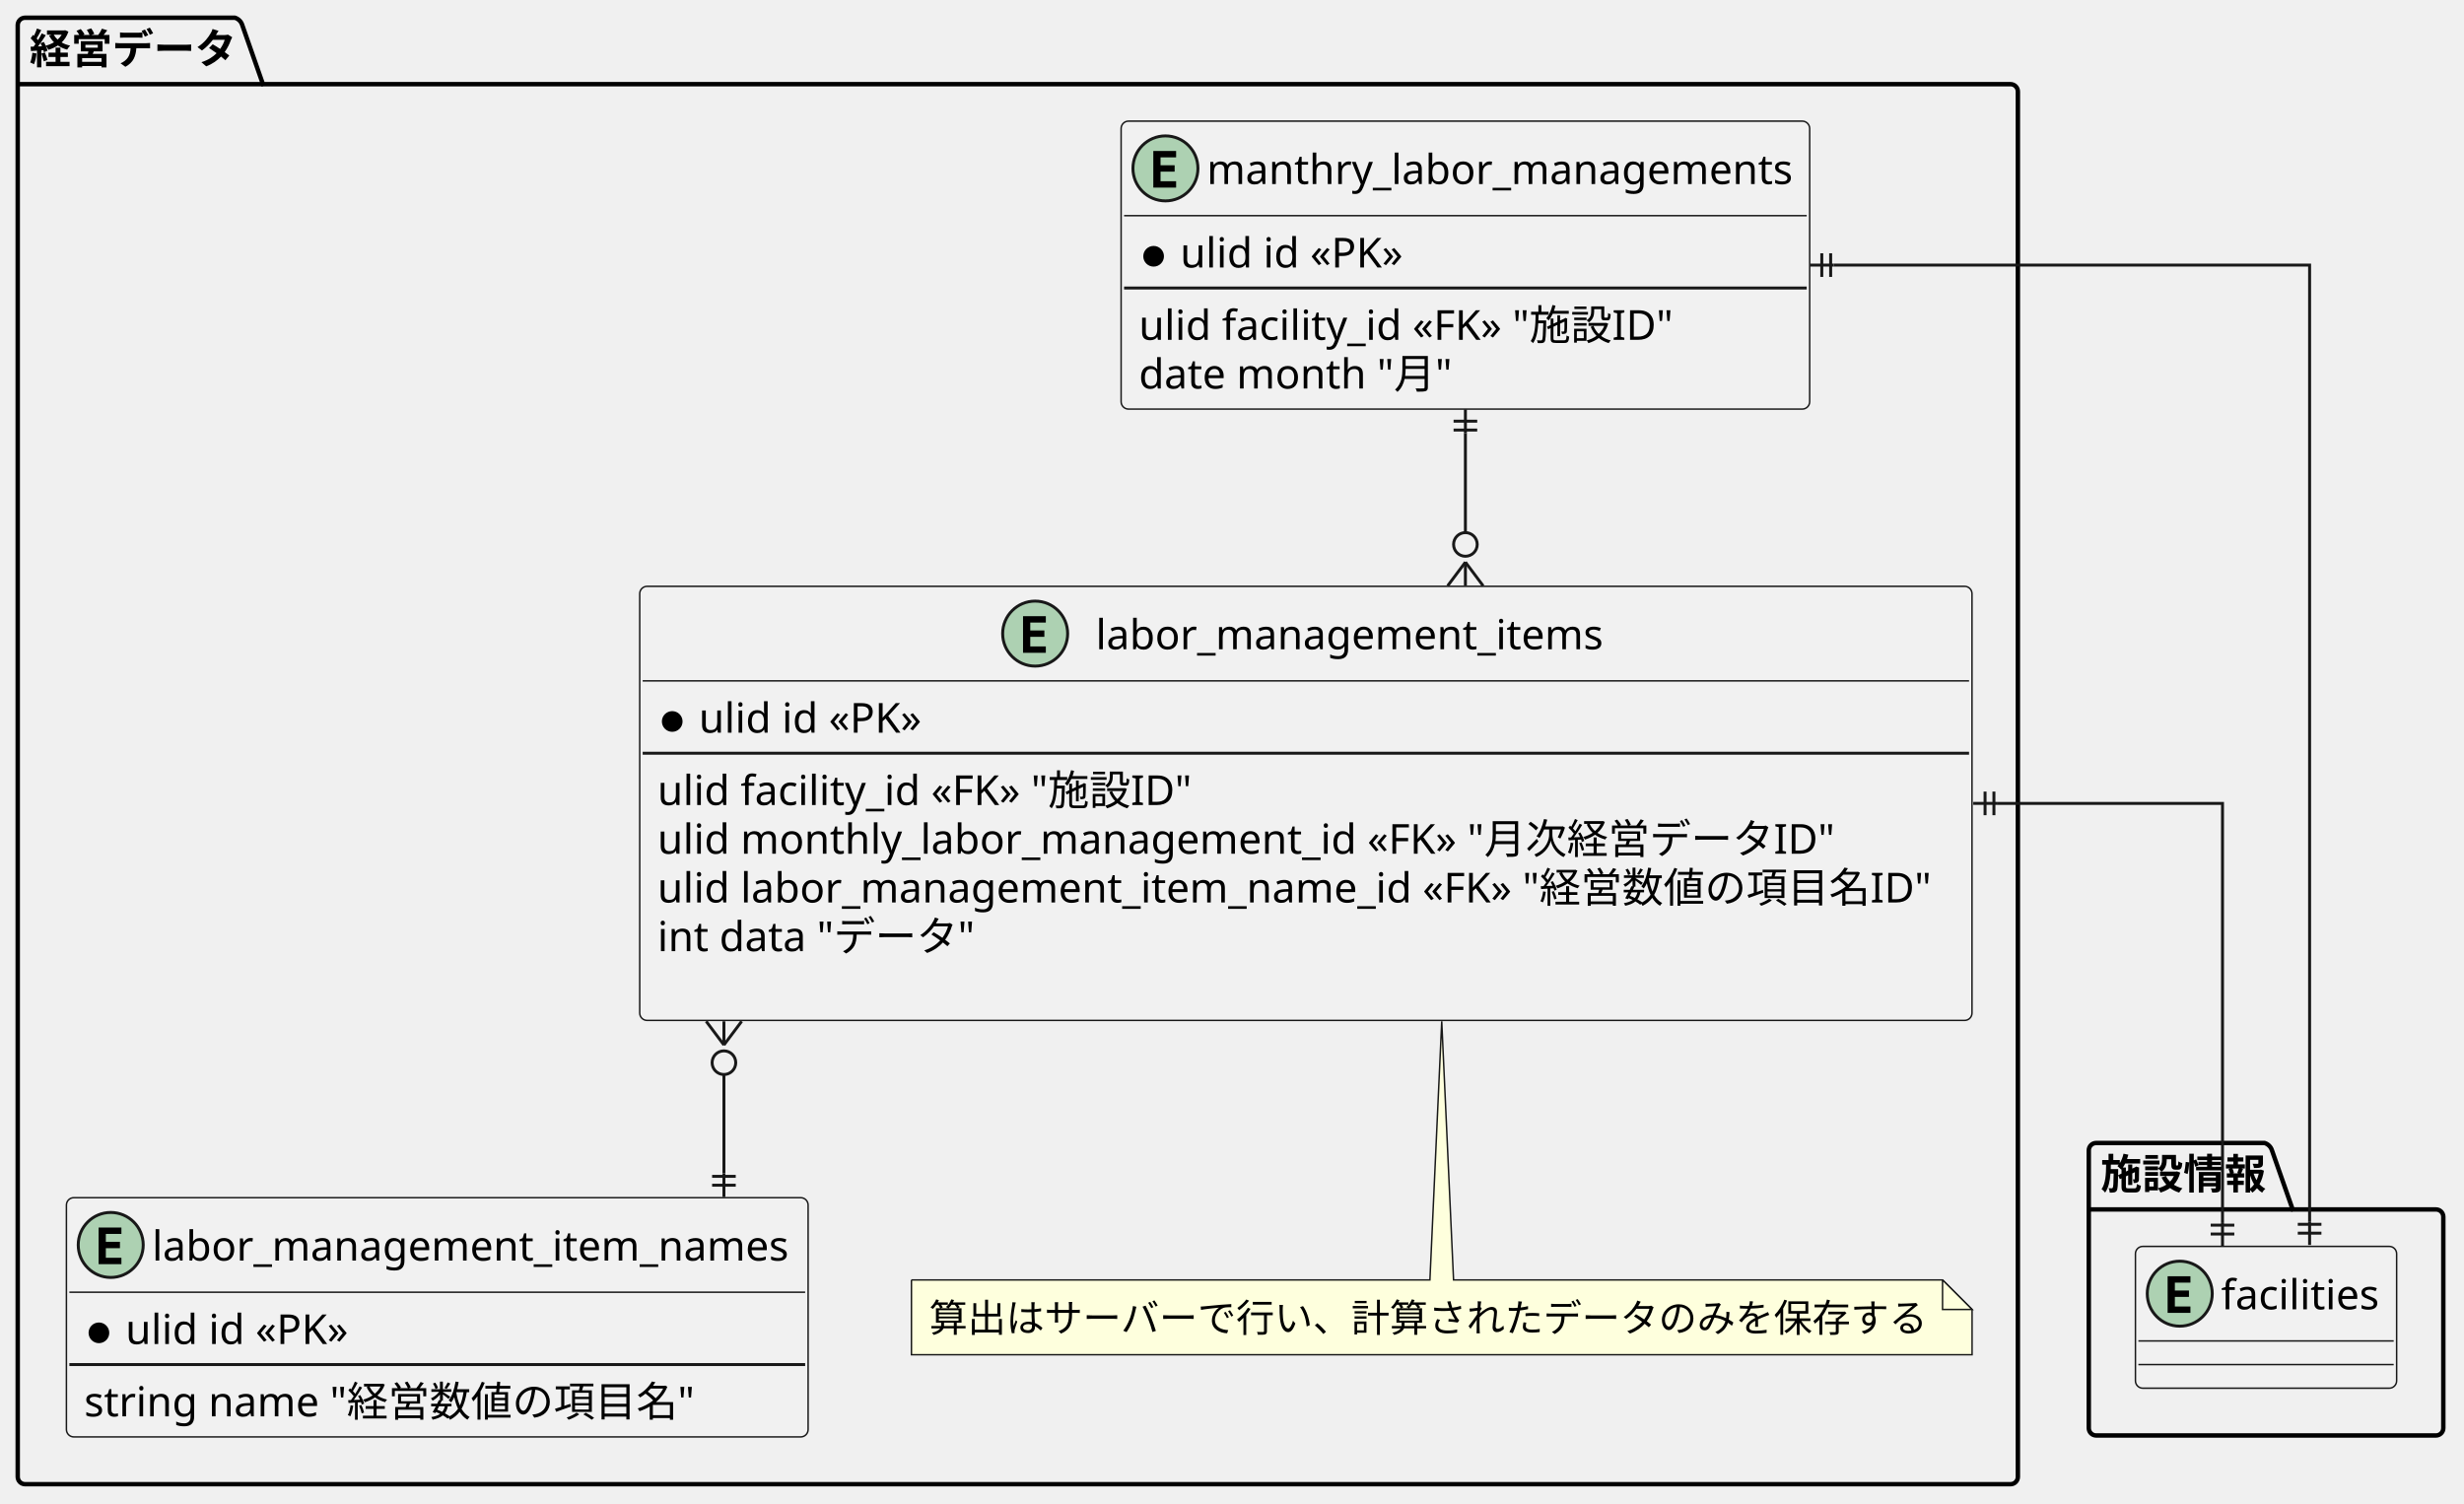
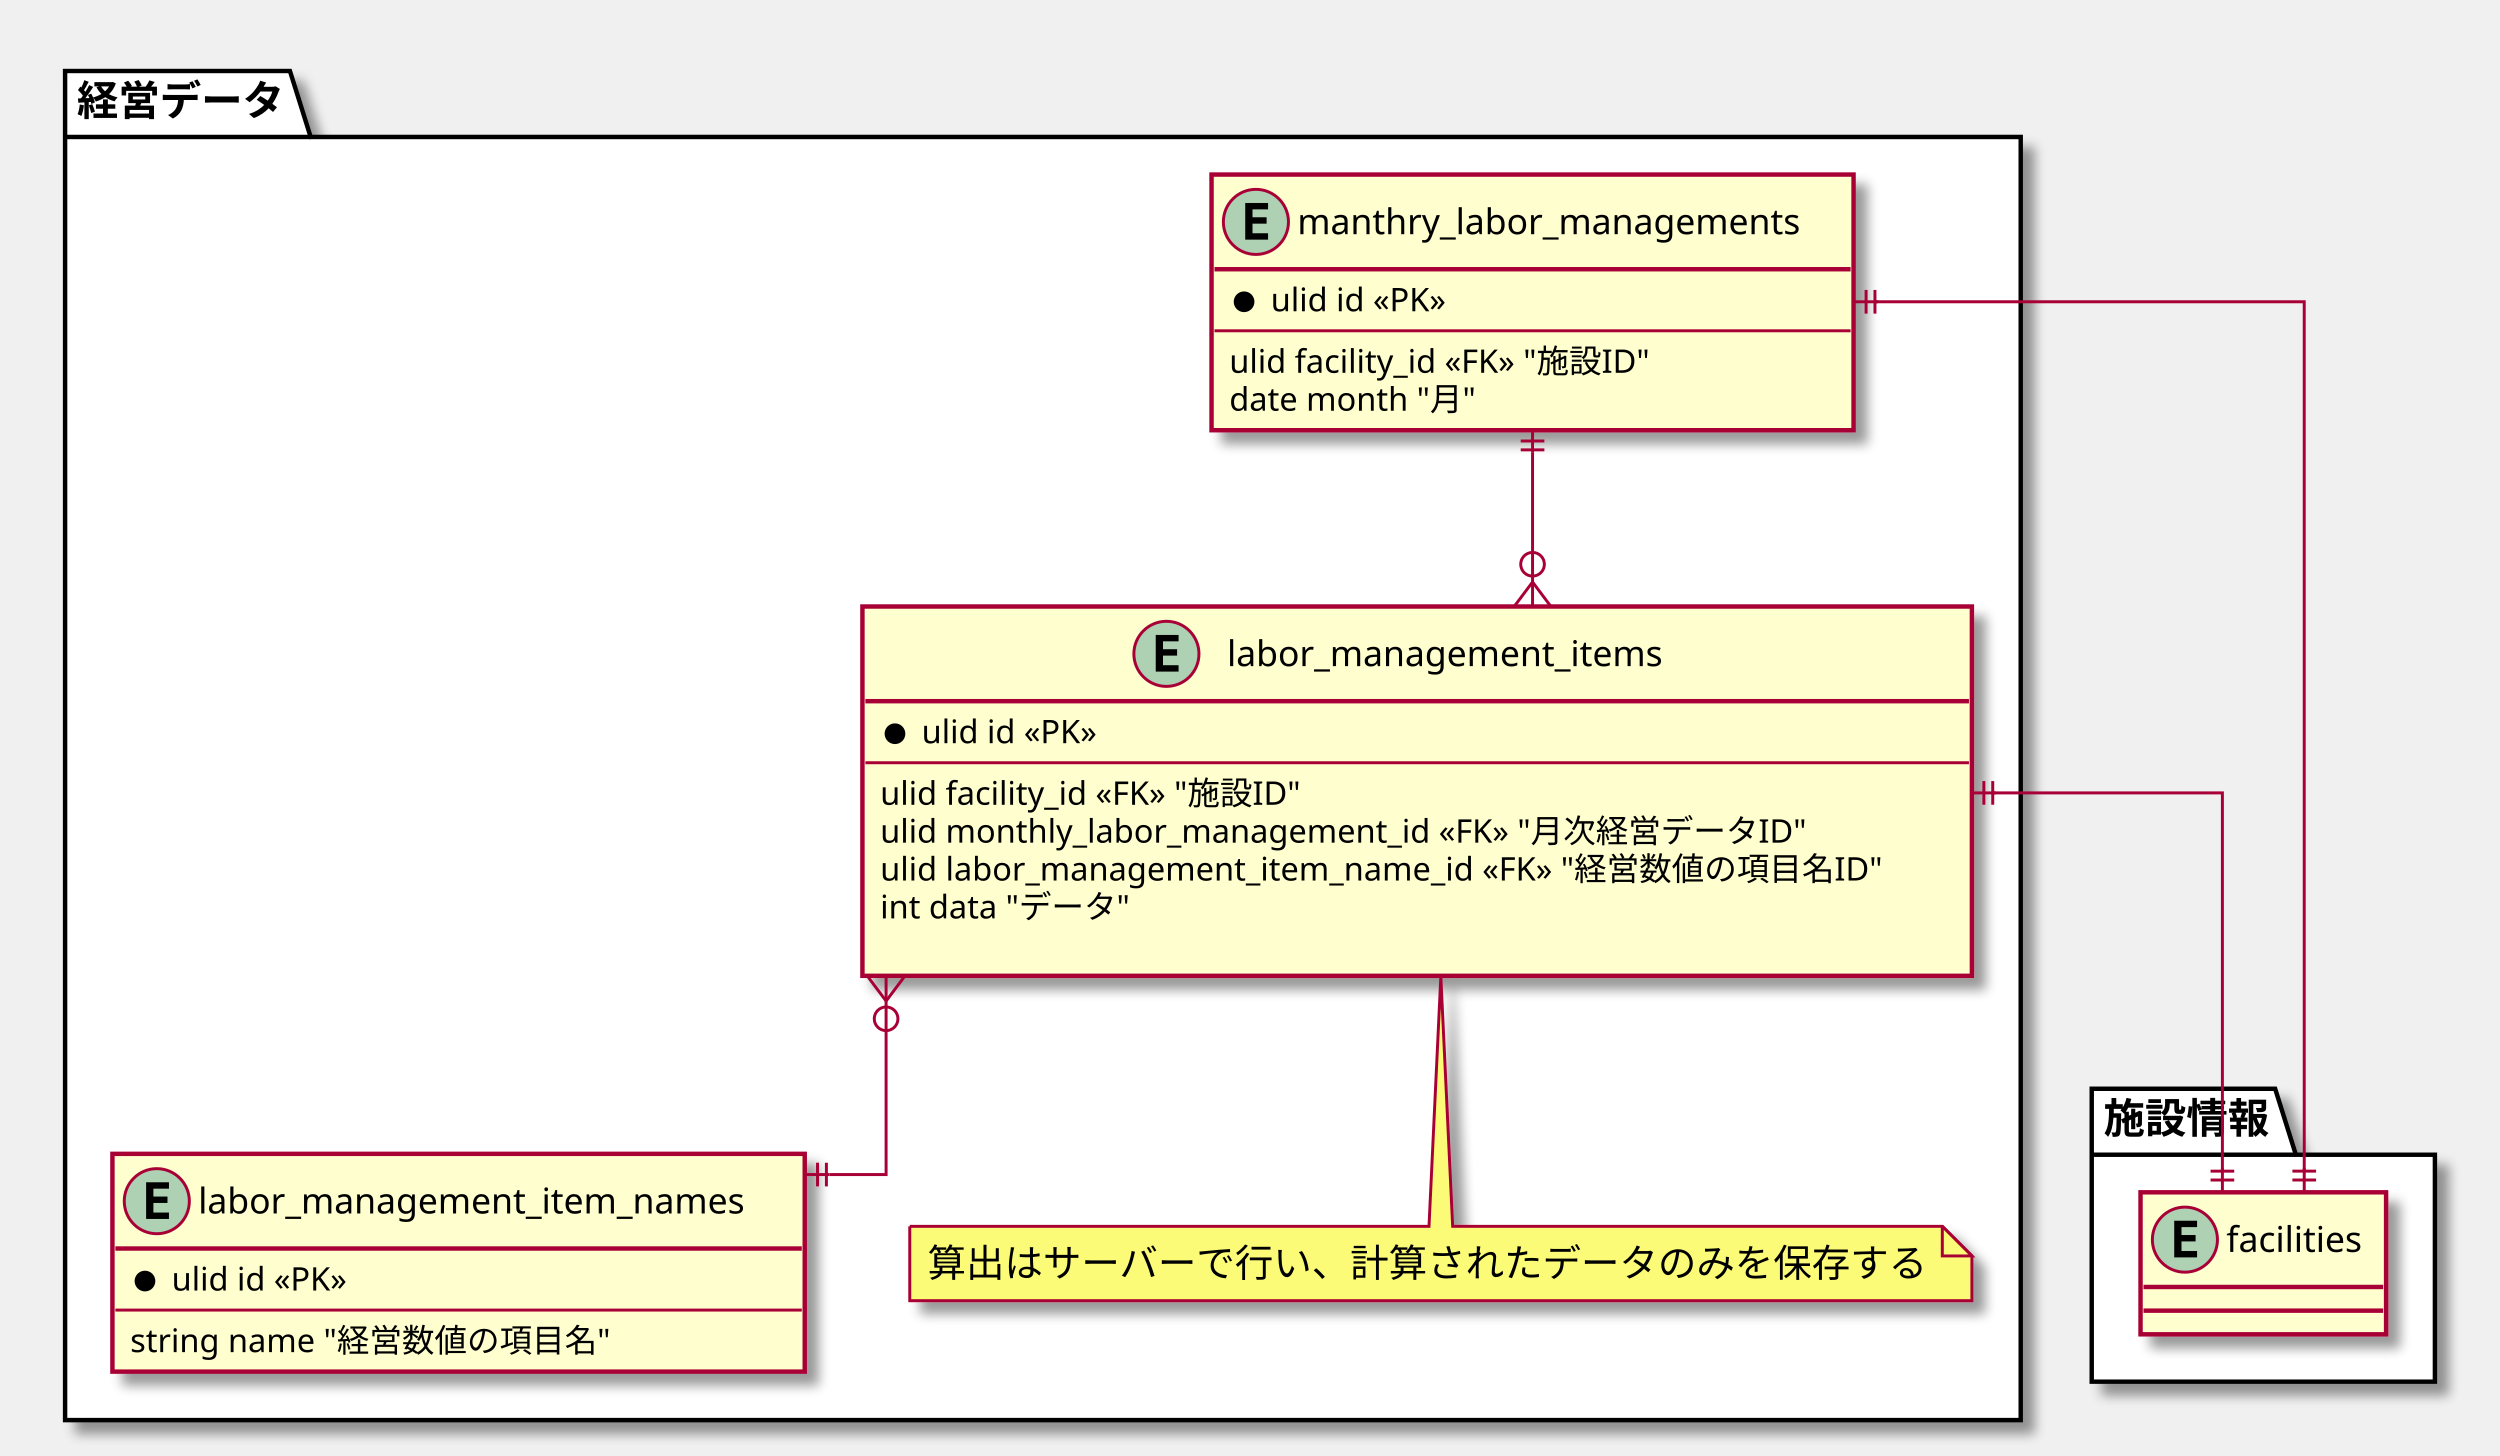
- <svg xmlns="http://www.w3.org/2000/svg" contentStyleType="text/css" height="509px" preserveAspectRatio="none" style="width:834px;height:509px;background:#FFFFFF;" version="1.1" viewBox="0 0 834 509" width="834px" zoomAndPan="magnify">
-   <defs />
+ <svg xmlns="http://www.w3.org/2000/svg" contentScriptType="application/ecmascript" contentStyleType="text/css" height="492px" preserveAspectRatio="none" style="width:845px;height:492px;" version="1.1" viewBox="0 0 845 492" width="845px" zoomAndPan="magnify">
+   <defs>
+     <filter height="300%" id="f1n43isifydl9s" width="300%" x="-1" y="-1">
+       <feGaussianBlur result="blurOut" stdDeviation="2.0" />
+       <feColorMatrix in="blurOut" result="blurOut2" type="matrix" values="0 0 0 0 0 0 0 0 0 0 0 0 0 0 0 0 0 0 .4 0" />
+       <feOffset dx="4.0" dy="4.0" in="blurOut2" result="blurOut3" />
+       <feBlend in="SourceGraphic" in2="blurOut3" mode="normal" />
+     </filter>
+   </defs>
  <g>
-     <g id="cluster_経営データ">
-       <path d="M8.5,6 L79.5,6 A3.75,3.75 0 0 1 82,8.5 L89,28.488 L680.5,28.488 A2.5,2.5 0 0 1 683,30.988 L683,499.87 A2.5,2.5 0 0 1 680.5,502.37 L8.5,502.37 A2.5,2.5 0 0 1 6,499.87 L6,8.5 A2.5,2.5 0 0 1 8.5,6 " fill="none" style="stroke:#000000;stroke-width:1.5;" />
-       <line style="stroke:#000000;stroke-width:1.5;" x1="6" x2="89" y1="28.488" y2="28.488" />
-       <text fill="#000000" font-family="sans-serif" font-size="14" font-weight="bold" lengthAdjust="spacing" textLength="70" x="10" y="21.535">経営データ</text>
-     </g>
-     <g id="cluster_施設情報">
-       <path d="M709.5,386.88 L766.5,386.88 A3.75,3.75 0 0 1 769,389.38 L776,409.368 L824.5,409.368 A2.5,2.5 0 0 1 827,411.868 L827,483.38 A2.5,2.5 0 0 1 824.5,485.88 L709.5,485.88 A2.5,2.5 0 0 1 707,483.38 L707,389.38 A2.5,2.5 0 0 1 709.5,386.88 " fill="none" style="stroke:#000000;stroke-width:1.5;" />
-       <line style="stroke:#000000;stroke-width:1.5;" x1="707" x2="776" y1="409.368" y2="409.368" />
-       <text fill="#000000" font-family="sans-serif" font-size="14" font-weight="bold" lengthAdjust="spacing" textLength="56" x="711" y="402.415">施設情報</text>
-     </g>
-     <g id="elem_labor_management_item_names">
-       <rect codeLine="4" fill="#F1F1F1" height="80.977" id="labor_management_item_names" rx="2.5" ry="2.5" style="stroke:#181818;stroke-width:0.5;" width="251.044" x="22.48" y="405.39" />
-       <ellipse cx="37.48" cy="421.39" fill="#ADD1B2" rx="11" ry="11" style="stroke:#181818;stroke-width:1.0;" />
-       <path d="M41.094,427.89 L33.374,427.89 L33.374,415.497 L41.094,415.497 L41.094,417.655 L35.823,417.655 L35.823,420.328 L40.596,420.328 L40.596,422.486 L35.823,422.486 L35.823,425.732 L41.094,425.732 Z " fill="#000000" />
-       <text fill="#000000" font-family="sans-serif" font-size="14" lengthAdjust="spacing" textLength="219.044" x="51.48" y="426.681">labor_management_item_names</text>
-       <line style="stroke:#181818;stroke-width:0.5;" x1="23.48" x2="272.524" y1="437.39" y2="437.39" />
-       <ellipse cx="33.48" cy="451.134" fill="#000000" rx="3" ry="3" style="stroke:#000000;stroke-width:1.0;" />
-       <text fill="#000000" font-family="sans-serif" font-size="14" lengthAdjust="spacing" textLength="78.859" x="42.48" y="454.925">ulid id «PK»</text>
-       <line style="stroke:#181818;stroke-width:1.0;" x1="23.48" x2="272.524" y1="461.878" y2="461.878" />
-       <text fill="#000000" font-family="sans-serif" font-size="14" lengthAdjust="spacing" textLength="208.175" x="28.48" y="479.413">string name "経営数値の項目名"</text>
-     </g>
-     <g id="elem_labor_management_items">
-       <rect codeLine="10" fill="#F1F1F1" height="146.93" id="labor_management_items" rx="2.5" ry="2.5" style="stroke:#181818;stroke-width:0.5;" width="450.942" x="216.53" y="198.46" />
-       <ellipse cx="350.374" cy="214.46" fill="#ADD1B2" rx="11" ry="11" style="stroke:#181818;stroke-width:1.0;" />
-       <path d="M353.988,220.96 L346.269,220.96 L346.269,208.567 L353.988,208.567 L353.988,210.725 L348.717,210.725 L348.717,213.398 L353.49,213.398 L353.49,215.556 L348.717,215.556 L348.717,218.802 L353.988,218.802 Z " fill="#000000" />
-       <text fill="#000000" font-family="sans-serif" font-size="14" lengthAdjust="spacing" textLength="174.754" x="370.874" y="219.751">labor_management_items</text>
-       <line style="stroke:#181818;stroke-width:0.5;" x1="217.53" x2="666.472" y1="230.46" y2="230.46" />
-       <ellipse cx="227.53" cy="244.204" fill="#000000" rx="3" ry="3" style="stroke:#000000;stroke-width:1.0;" />
-       <text fill="#000000" font-family="sans-serif" font-size="14" lengthAdjust="spacing" textLength="78.859" x="236.53" y="247.995">ulid id «PK»</text>
-       <line style="stroke:#181818;stroke-width:1.0;" x1="217.53" x2="666.472" y1="254.948" y2="254.948" />
-       <text fill="#000000" font-family="sans-serif" font-size="14" lengthAdjust="spacing" textLength="187.776" x="222.53" y="272.483">ulid facility_id «FK» "施設ID"</text>
-       <text fill="#000000" font-family="sans-serif" font-size="14" lengthAdjust="spacing" textLength="406.144" x="222.53" y="288.972">ulid monthly_labor_management_id «FK» "月次経営データID"</text>
-       <text fill="#000000" font-family="sans-serif" font-size="14" lengthAdjust="spacing" textLength="438.942" x="222.53" y="305.46">ulid labor_management_item_name_id «FK» "経営数値の項目名ID"</text>
-       <text fill="#000000" font-family="sans-serif" font-size="14" lengthAdjust="spacing" textLength="108.801" x="222.53" y="321.948">int data "データ"</text>
-       <text fill="#000000" font-family="sans-serif" font-size="14" lengthAdjust="spacing" textLength="4.43" x="222.53" y="338.437"> </text>
-     </g>
-     <g id="elem_GMN5">
-       <path d="M308.5,433.23 L308.5,458.541 A0,0 0 0 0 308.5,458.541 L667.5,458.541 A0,0 0 0 0 667.5,458.541 L667.5,443.23 L657.5,433.23 L491.99,433.23 L487.99,345.7 L483.99,433.23 L308.5,433.23 A0,0 0 0 0 308.5,433.23 " fill="#FEFFDD" style="stroke:#181818;stroke-width:0.5;" />
-       <path d="M657.5,433.23 L657.5,443.23 L667.5,443.23 L657.5,433.23 " fill="#FEFFDD" style="stroke:#181818;stroke-width:0.5;" />
-       <text fill="#000000" font-family="sans-serif" font-size="13" lengthAdjust="spacing" textLength="338" x="314.5" y="450.798">算出はサーバーで行い、計算されたデータのみを保存する</text>
-     </g>
-     <g id="elem_manthry_labor_managements">
-       <rect codeLine="24" fill="#F1F1F1" height="97.465" id="manthry_labor_managements" rx="2.5" ry="2.5" style="stroke:#181818;stroke-width:0.5;" width="233.059" x="379.47" y="41" />
-       <ellipse cx="394.47" cy="57" fill="#ADD1B2" rx="11" ry="11" style="stroke:#181818;stroke-width:1.0;" />
-       <path d="M398.084,63.5 L390.365,63.5 L390.365,51.107 L398.084,51.107 L398.084,53.265 L392.813,53.265 L392.813,55.938 L397.586,55.938 L397.586,58.096 L392.813,58.096 L392.813,61.342 L398.084,61.342 Z " fill="#000000" />
-       <text fill="#000000" font-family="sans-serif" font-size="14" lengthAdjust="spacing" textLength="201.059" x="408.47" y="62.291">manthry_labor_managements</text>
-       <line style="stroke:#181818;stroke-width:0.5;" x1="380.47" x2="611.529" y1="73" y2="73" />
-       <ellipse cx="390.47" cy="86.744" fill="#000000" rx="3" ry="3" style="stroke:#000000;stroke-width:1.0;" />
-       <text fill="#000000" font-family="sans-serif" font-size="14" lengthAdjust="spacing" textLength="78.859" x="399.47" y="90.535">ulid id «PK»</text>
-       <line style="stroke:#181818;stroke-width:1.0;" x1="380.47" x2="611.529" y1="97.488" y2="97.488" />
-       <text fill="#000000" font-family="sans-serif" font-size="14" lengthAdjust="spacing" textLength="187.776" x="385.47" y="115.023">ulid facility_id «FK» "施設ID"</text>
-       <text fill="#000000" font-family="sans-serif" font-size="14" lengthAdjust="spacing" textLength="107.181" x="385.47" y="131.512">date month "月"</text>
-     </g>
-     <g id="elem_facilities">
-       <rect codeLine="33" fill="#F1F1F1" height="48" id="facilities" rx="2.5" ry="2.5" style="stroke:#181818;stroke-width:0.5;" width="88.41" x="722.79" y="421.88" />
-       <ellipse cx="737.79" cy="437.88" fill="#ADD1B2" rx="11" ry="11" style="stroke:#181818;stroke-width:1.0;" />
-       <path d="M741.404,444.38 L733.684,444.38 L733.684,431.987 L741.404,431.987 L741.404,434.145 L736.133,434.145 L736.133,436.818 L740.906,436.818 L740.906,438.976 L736.133,438.976 L736.133,442.222 L741.404,442.222 Z " fill="#000000" />
-       <text fill="#000000" font-family="sans-serif" font-size="14" lengthAdjust="spacing" textLength="56.41" x="751.79" y="443.171">facilities</text>
-       <line style="stroke:#181818;stroke-width:0.5;" x1="723.79" x2="810.2" y1="453.88" y2="453.88" />
-       <line style="stroke:#181818;stroke-width:0.5;" x1="723.79" x2="810.2" y1="461.88" y2="461.88" />
-     </g>
-     <g id="link_manthry_labor_managements_labor_management_items">
-       <path codeLine="38" d="M496,146.56 C496,164.9 496,160.18 496,180.28 " fill="none" id="manthry_labor_managements-labor_management_items" style="stroke:#181818;stroke-width:1.0;" />
-       <line style="stroke:#181818;stroke-width:1.0;" x1="492" x2="500" y1="142.56" y2="142.56" />
-       <line style="stroke:#181818;stroke-width:1.0;" x1="492" x2="500" y1="145.56" y2="145.56" />
-       <line style="stroke:#181818;stroke-width:1.0;" x1="496" x2="496" y1="146.56" y2="138.56" />
-       <line style="stroke:#181818;stroke-width:1.0;" x1="496" x2="502" y1="190.28" y2="198.28" />
-       <line style="stroke:#181818;stroke-width:1.0;" x1="496" x2="490" y1="190.28" y2="198.28" />
-       <line style="stroke:#181818;stroke-width:1.0;" x1="496" x2="496" y1="190.28" y2="198.28" />
-       <ellipse cx="496" cy="184.28" fill="none" rx="4" ry="4" style="stroke:#181818;stroke-width:1.0;" />
-     </g>
-     <g id="link_manthry_labor_managements_facilities">
-       <path codeLine="39" d="M620.63,89.73 C699.64,89.73 781.74,89.73 781.74,89.73 C781.74,89.73 781.74,332.94 781.74,413.4 " fill="none" id="manthry_labor_managements-facilities" style="stroke:#181818;stroke-width:1.0;" />
-       <line style="stroke:#181818;stroke-width:1.0;" x1="616.63" x2="616.63" y1="93.73" y2="85.73" />
-       <line style="stroke:#181818;stroke-width:1.0;" x1="619.63" x2="619.63" y1="93.73" y2="85.73" />
-       <line style="stroke:#181818;stroke-width:1.0;" x1="620.63" x2="612.63" y1="89.73" y2="89.73" />
-       <line style="stroke:#181818;stroke-width:1.0;" x1="785.74" x2="777.74" y1="417.4" y2="417.4" />
-       <line style="stroke:#181818;stroke-width:1.0;" x1="785.74" x2="777.74" y1="414.4" y2="414.4" />
-       <line style="stroke:#181818;stroke-width:1.0;" x1="781.74" x2="781.74" y1="413.4" y2="421.4" />
-     </g>
-     <g id="link_labor_management_items_labor_management_item_names">
-       <path codeLine="40" d="M245.03,363.7 C245.03,384.07 245.03,379.43 245.03,397.17 " fill="none" id="labor_management_items-labor_management_item_names" style="stroke:#181818;stroke-width:1.0;" />
-       <line style="stroke:#181818;stroke-width:1.0;" x1="245.03" x2="239.03" y1="353.7" y2="345.7" />
-       <line style="stroke:#181818;stroke-width:1.0;" x1="245.03" x2="251.03" y1="353.7" y2="345.7" />
-       <line style="stroke:#181818;stroke-width:1.0;" x1="245.03" x2="245.03" y1="353.7" y2="345.7" />
-       <ellipse cx="245.03" cy="359.7" fill="none" rx="4" ry="4" style="stroke:#181818;stroke-width:1.0;" />
-       <line style="stroke:#181818;stroke-width:1.0;" x1="249.03" x2="241.03" y1="401.17" y2="401.17" />
-       <line style="stroke:#181818;stroke-width:1.0;" x1="249.03" x2="241.03" y1="398.17" y2="398.17" />
-       <line style="stroke:#181818;stroke-width:1.0;" x1="245.03" x2="245.03" y1="397.17" y2="405.17" />
-     </g>
-     <g id="link_labor_management_items_facilities">
-       <path codeLine="41" d="M675.89,271.93 C723.81,271.93 752.26,271.93 752.26,271.93 C752.26,271.93 752.26,365.9 752.26,413.69 " fill="none" id="labor_management_items-facilities" style="stroke:#181818;stroke-width:1.0;" />
-       <line style="stroke:#181818;stroke-width:1.0;" x1="671.89" x2="671.89" y1="275.93" y2="267.93" />
-       <line style="stroke:#181818;stroke-width:1.0;" x1="674.89" x2="674.89" y1="275.93" y2="267.93" />
-       <line style="stroke:#181818;stroke-width:1.0;" x1="675.89" x2="667.89" y1="271.93" y2="271.93" />
-       <line style="stroke:#181818;stroke-width:1.0;" x1="756.26" x2="748.26" y1="417.69" y2="417.69" />
-       <line style="stroke:#181818;stroke-width:1.0;" x1="756.26" x2="748.26" y1="414.69" y2="414.69" />
-       <line style="stroke:#181818;stroke-width:1.0;" x1="752.26" x2="752.26" y1="413.69" y2="421.69" />
-     </g>
+     <polygon fill="#FFFFFF" filter="url(#f1n43isifydl9s)" points="22,24,98,24,105,46.297,683,46.297,683,480,22,480,22,24" style="stroke: #000000; stroke-width: 1.5;" />
+     <line style="stroke: #000000; stroke-width: 1.5;" x1="22" x2="105" y1="46.297" y2="46.297" />
+     <text fill="#000000" font-family="sans-serif" font-size="14" font-weight="bold" lengthAdjust="spacingAndGlyphs" textLength="70" x="26" y="38.995">経営データ</text>
+     <polygon fill="#FFFFFF" filter="url(#f1n43isifydl9s)" points="707,368,769,368,776,390.297,823,390.297,823,467,707,467,707,368" style="stroke: #000000; stroke-width: 1.5;" />
+     <line style="stroke: #000000; stroke-width: 1.5;" x1="707" x2="776" y1="390.297" y2="390.297" />
+     <text fill="#000000" font-family="sans-serif" font-size="14" font-weight="bold" lengthAdjust="spacingAndGlyphs" textLength="56" x="711" y="382.995">施設情報</text>
+     <rect fill="#FEFECE" filter="url(#f1n43isifydl9s)" height="73.609" id="labor_management_item_names" style="stroke: #A80036; stroke-width: 1.5;" width="234" x="38" y="390" />
+     <ellipse cx="53" cy="406" fill="#ADD1B2" rx="11" ry="11" style="stroke: #A80036; stroke-width: 1.0;" />
+     <path d="M57.109,412 L49.391,412 L49.391,399.609 L57.109,399.609 L57.109,401.766 L51.844,401.766 L51.844,404.438 L56.609,404.438 L56.609,406.594 L51.844,406.594 L51.844,409.844 L57.109,409.844 L57.109,412 Z " />
+     <text fill="#000000" font-family="sans-serif" font-size="12" lengthAdjust="spacingAndGlyphs" textLength="202" x="67" y="410.154">labor_management_item_names</text>
+     <line style="stroke: #A80036; stroke-width: 1.5;" x1="39" x2="271" y1="422" y2="422" />
+     <ellipse cx="49" cy="433" fill="#000000" rx="3" ry="3" style="stroke: #000000; stroke-width: 1.0;" />
+     <text fill="#000000" font-family="sans-serif" font-size="11" lengthAdjust="spacingAndGlyphs" textLength="66" x="58" y="436.21">ulid id «PK»</text>
+     <line style="stroke: #A80036; stroke-width: 1.0;" x1="39" x2="271" y1="442.805" y2="442.805" />
+     <text fill="#000000" font-family="sans-serif" font-size="11" lengthAdjust="spacingAndGlyphs" textLength="171" x="44" y="457.015">string name "経営数値の項目名"</text>
+     <rect fill="#FEFECE" filter="url(#f1n43isifydl9s)" height="124.828" id="labor_management_items" style="stroke: #A80036; stroke-width: 1.5;" width="375" x="291.5" y="205" />
+     <ellipse cx="394.25" cy="221" fill="#ADD1B2" rx="11" ry="11" style="stroke: #A80036; stroke-width: 1.0;" />
+     <path d="M398.359,227 L390.641,227 L390.641,214.609 L398.359,214.609 L398.359,216.766 L393.094,216.766 L393.094,219.438 L397.859,219.438 L397.859,221.594 L393.094,221.594 L393.094,224.844 L398.359,224.844 L398.359,227 Z " />
+     <text fill="#000000" font-family="sans-serif" font-size="12" lengthAdjust="spacingAndGlyphs" textLength="161" x="414.75" y="225.154">labor_management_items</text>
+     <line style="stroke: #A80036; stroke-width: 1.5;" x1="292.5" x2="665.5" y1="237" y2="237" />
+     <ellipse cx="302.5" cy="248" fill="#000000" rx="3" ry="3" style="stroke: #000000; stroke-width: 1.0;" />
+     <text fill="#000000" font-family="sans-serif" font-size="11" lengthAdjust="spacingAndGlyphs" textLength="66" x="311.5" y="251.21">ulid id «PK»</text>
+     <line style="stroke: #A80036; stroke-width: 1.0;" x1="292.5" x2="665.5" y1="257.805" y2="257.805" />
+     <text fill="#000000" font-family="sans-serif" font-size="11" lengthAdjust="spacingAndGlyphs" textLength="154" x="297.5" y="272.015">ulid facility_id «FK» "施設ID"</text>
+     <text fill="#000000" font-family="sans-serif" font-size="11" lengthAdjust="spacingAndGlyphs" textLength="334" x="297.5" y="284.82">ulid monthly_labor_management_id «FK» "月次経営データID"</text>
+     <text fill="#000000" font-family="sans-serif" font-size="11" lengthAdjust="spacingAndGlyphs" textLength="363" x="297.5" y="297.625">ulid labor_management_item_name_id «FK» "経営数値の項目名ID"</text>
+     <text fill="#000000" font-family="sans-serif" font-size="11" lengthAdjust="spacingAndGlyphs" textLength="90" x="297.5" y="310.429">int data "データ"</text>
+     <text fill="#000000" font-family="sans-serif" font-size="11" lengthAdjust="spacingAndGlyphs" textLength="0" x="301.5" y="323.234" />
+     <path d="M307.5,414.5 L307.5,439.633 A0,0 0 0 0 307.5,439.633 L666.5,439.633 A0,0 0 0 0 666.5,439.633 L666.5,424.5 L656.5,414.5 L491,414.5 L487,330.08 L483,414.5 L307.5,414.5 A0,0 0 0 0 307.5,414.5 " fill="#FBFB77" filter="url(#f1n43isifydl9s)" style="stroke: #A80036; stroke-width: 1.0;" />
+     <path d="M656.5,414.5 L656.5,424.5 L666.5,424.5 L656.5,414.5 " fill="#FBFB77" style="stroke: #A80036; stroke-width: 1.0;" />
+     <text fill="#000000" font-family="sans-serif" font-size="13" lengthAdjust="spacingAndGlyphs" textLength="338" x="313.5" y="431.567">算出はサーバーで行い、計算されたデータのみを保存する</text>
+     <rect fill="#FEFECE" filter="url(#f1n43isifydl9s)" height="86.414" id="manthry_labor_managements" style="stroke: #A80036; stroke-width: 1.5;" width="217" x="409.5" y="59" />
+     <ellipse cx="424.5" cy="75" fill="#ADD1B2" rx="11" ry="11" style="stroke: #A80036; stroke-width: 1.0;" />
+     <path d="M428.609,81 L420.891,81 L420.891,68.609 L428.609,68.609 L428.609,70.766 L423.344,70.766 L423.344,73.438 L428.109,73.438 L428.109,75.594 L423.344,75.594 L423.344,78.844 L428.609,78.844 L428.609,81 Z " />
+     <text fill="#000000" font-family="sans-serif" font-size="12" lengthAdjust="spacingAndGlyphs" textLength="185" x="438.5" y="79.154">manthry_labor_managements</text>
+     <line style="stroke: #A80036; stroke-width: 1.5;" x1="410.5" x2="625.5" y1="91" y2="91" />
+     <ellipse cx="420.5" cy="102" fill="#000000" rx="3" ry="3" style="stroke: #000000; stroke-width: 1.0;" />
+     <text fill="#000000" font-family="sans-serif" font-size="11" lengthAdjust="spacingAndGlyphs" textLength="66" x="429.5" y="105.21">ulid id «PK»</text>
+     <line style="stroke: #A80036; stroke-width: 1.0;" x1="410.5" x2="625.5" y1="111.805" y2="111.805" />
+     <text fill="#000000" font-family="sans-serif" font-size="11" lengthAdjust="spacingAndGlyphs" textLength="154" x="415.5" y="126.015">ulid facility_id «FK» "施設ID"</text>
+     <text fill="#000000" font-family="sans-serif" font-size="11" lengthAdjust="spacingAndGlyphs" textLength="90" x="415.5" y="138.82">date month "月"</text>
+     <rect fill="#FEFECE" filter="url(#f1n43isifydl9s)" height="48" id="facilities" style="stroke: #A80036; stroke-width: 1.5;" width="83" x="723.5" y="403" />
+     <ellipse cx="738.5" cy="419" fill="#ADD1B2" rx="11" ry="11" style="stroke: #A80036; stroke-width: 1.0;" />
+     <path d="M742.609,425 L734.891,425 L734.891,412.609 L742.609,412.609 L742.609,414.766 L737.344,414.766 L737.344,417.438 L742.109,417.438 L742.109,419.594 L737.344,419.594 L737.344,422.844 L742.609,422.844 L742.609,425 Z " />
+     <text fill="#000000" font-family="sans-serif" font-size="12" lengthAdjust="spacingAndGlyphs" textLength="51" x="752.5" y="423.154">facilities</text>
+     <line style="stroke: #A80036; stroke-width: 1.5;" x1="724.5" x2="805.5" y1="435" y2="435" />
+     <line style="stroke: #A80036; stroke-width: 1.5;" x1="724.5" x2="805.5" y1="443" y2="443" />
+     <path d="M518,153.05 C518,153.05 518,196.72 518,196.72 " fill="none" id="manthry_labor_managements-labor_management_items" style="stroke: #A80036; stroke-width: 1.0;" />
+     <line style="stroke: #A80036; stroke-width: 1.0;" x1="518" x2="524" y1="196.72" y2="204.72" />
+     <line style="stroke: #A80036; stroke-width: 1.0;" x1="518" x2="512" y1="196.72" y2="204.72" />
+     <line style="stroke: #A80036; stroke-width: 1.0;" x1="518" x2="518" y1="196.72" y2="204.72" />
+     <ellipse cx="518" cy="190.72" fill="none" rx="4" ry="4" style="stroke: #A80036; stroke-width: 1.0;" />
+     <line style="stroke: #A80036; stroke-width: 1.0;" x1="514" x2="522" y1="149.05" y2="149.05" />
+     <line style="stroke: #A80036; stroke-width: 1.0;" x1="514" x2="522" y1="152.05" y2="152.05" />
+     <line style="stroke: #A80036; stroke-width: 1.0;" x1="518" x2="518" y1="153.05" y2="145.05" />
+     <path d="M633.73,102 C633.73,102 778.83,102 778.83,102 C778.83,102 778.83,395.84 778.83,395.84 " fill="none" id="manthry_labor_managements-facilities" style="stroke: #A80036; stroke-width: 1.0;" />
+     <line style="stroke: #A80036; stroke-width: 1.0;" x1="782.83" x2="774.83" y1="398.84" y2="398.84" />
+     <line style="stroke: #A80036; stroke-width: 1.0;" x1="782.83" x2="774.83" y1="395.84" y2="395.84" />
+     <line style="stroke: #A80036; stroke-width: 1.0;" x1="778.83" x2="778.83" y1="394.84" y2="402.84" />
+     <line style="stroke: #A80036; stroke-width: 1.0;" x1="630.73" x2="630.73" y1="106" y2="98" />
+     <line style="stroke: #A80036; stroke-width: 1.0;" x1="633.73" x2="633.73" y1="106" y2="98" />
+     <line style="stroke: #A80036; stroke-width: 1.0;" x1="634.73" x2="626.73" y1="102" y2="102" />
+     <path d="M299.5,338.35 C299.5,338.35 299.5,397 299.5,397 C299.5,397 280.32,397 280.32,397 " fill="none" id="labor_management_items-labor_management_item_names" style="stroke: #A80036; stroke-width: 1.0;" />
+     <line style="stroke: #A80036; stroke-width: 1.0;" x1="276.32" x2="276.32" y1="401" y2="393" />
+     <line style="stroke: #A80036; stroke-width: 1.0;" x1="279.32" x2="279.32" y1="401" y2="393" />
+     <line style="stroke: #A80036; stroke-width: 1.0;" x1="280.32" x2="272.32" y1="397" y2="397" />
+     <line style="stroke: #A80036; stroke-width: 1.0;" x1="299.5" x2="293.5" y1="338.35" y2="330.35" />
+     <line style="stroke: #A80036; stroke-width: 1.0;" x1="299.5" x2="305.5" y1="338.35" y2="330.35" />
+     <line style="stroke: #A80036; stroke-width: 1.0;" x1="299.5" x2="299.5" y1="338.35" y2="330.35" />
+     <ellipse cx="299.5" cy="344.35" fill="none" rx="4" ry="4" style="stroke: #A80036; stroke-width: 1.0;" />
+     <path d="M673.54,268 C673.54,268 751.17,268 751.17,268 C751.17,268 751.17,395.85 751.17,395.85 " fill="none" id="labor_management_items-facilities" style="stroke: #A80036; stroke-width: 1.0;" />
+     <line style="stroke: #A80036; stroke-width: 1.0;" x1="755.17" x2="747.17" y1="398.85" y2="398.85" />
+     <line style="stroke: #A80036; stroke-width: 1.0;" x1="755.17" x2="747.17" y1="395.85" y2="395.85" />
+     <line style="stroke: #A80036; stroke-width: 1.0;" x1="751.17" x2="751.17" y1="394.85" y2="402.85" />
+     <line style="stroke: #A80036; stroke-width: 1.0;" x1="670.54" x2="670.54" y1="272" y2="264" />
+     <line style="stroke: #A80036; stroke-width: 1.0;" x1="673.54" x2="673.54" y1="272" y2="264" />
+     <line style="stroke: #A80036; stroke-width: 1.0;" x1="674.54" x2="666.54" y1="268" y2="268" />
  </g>
</svg>
